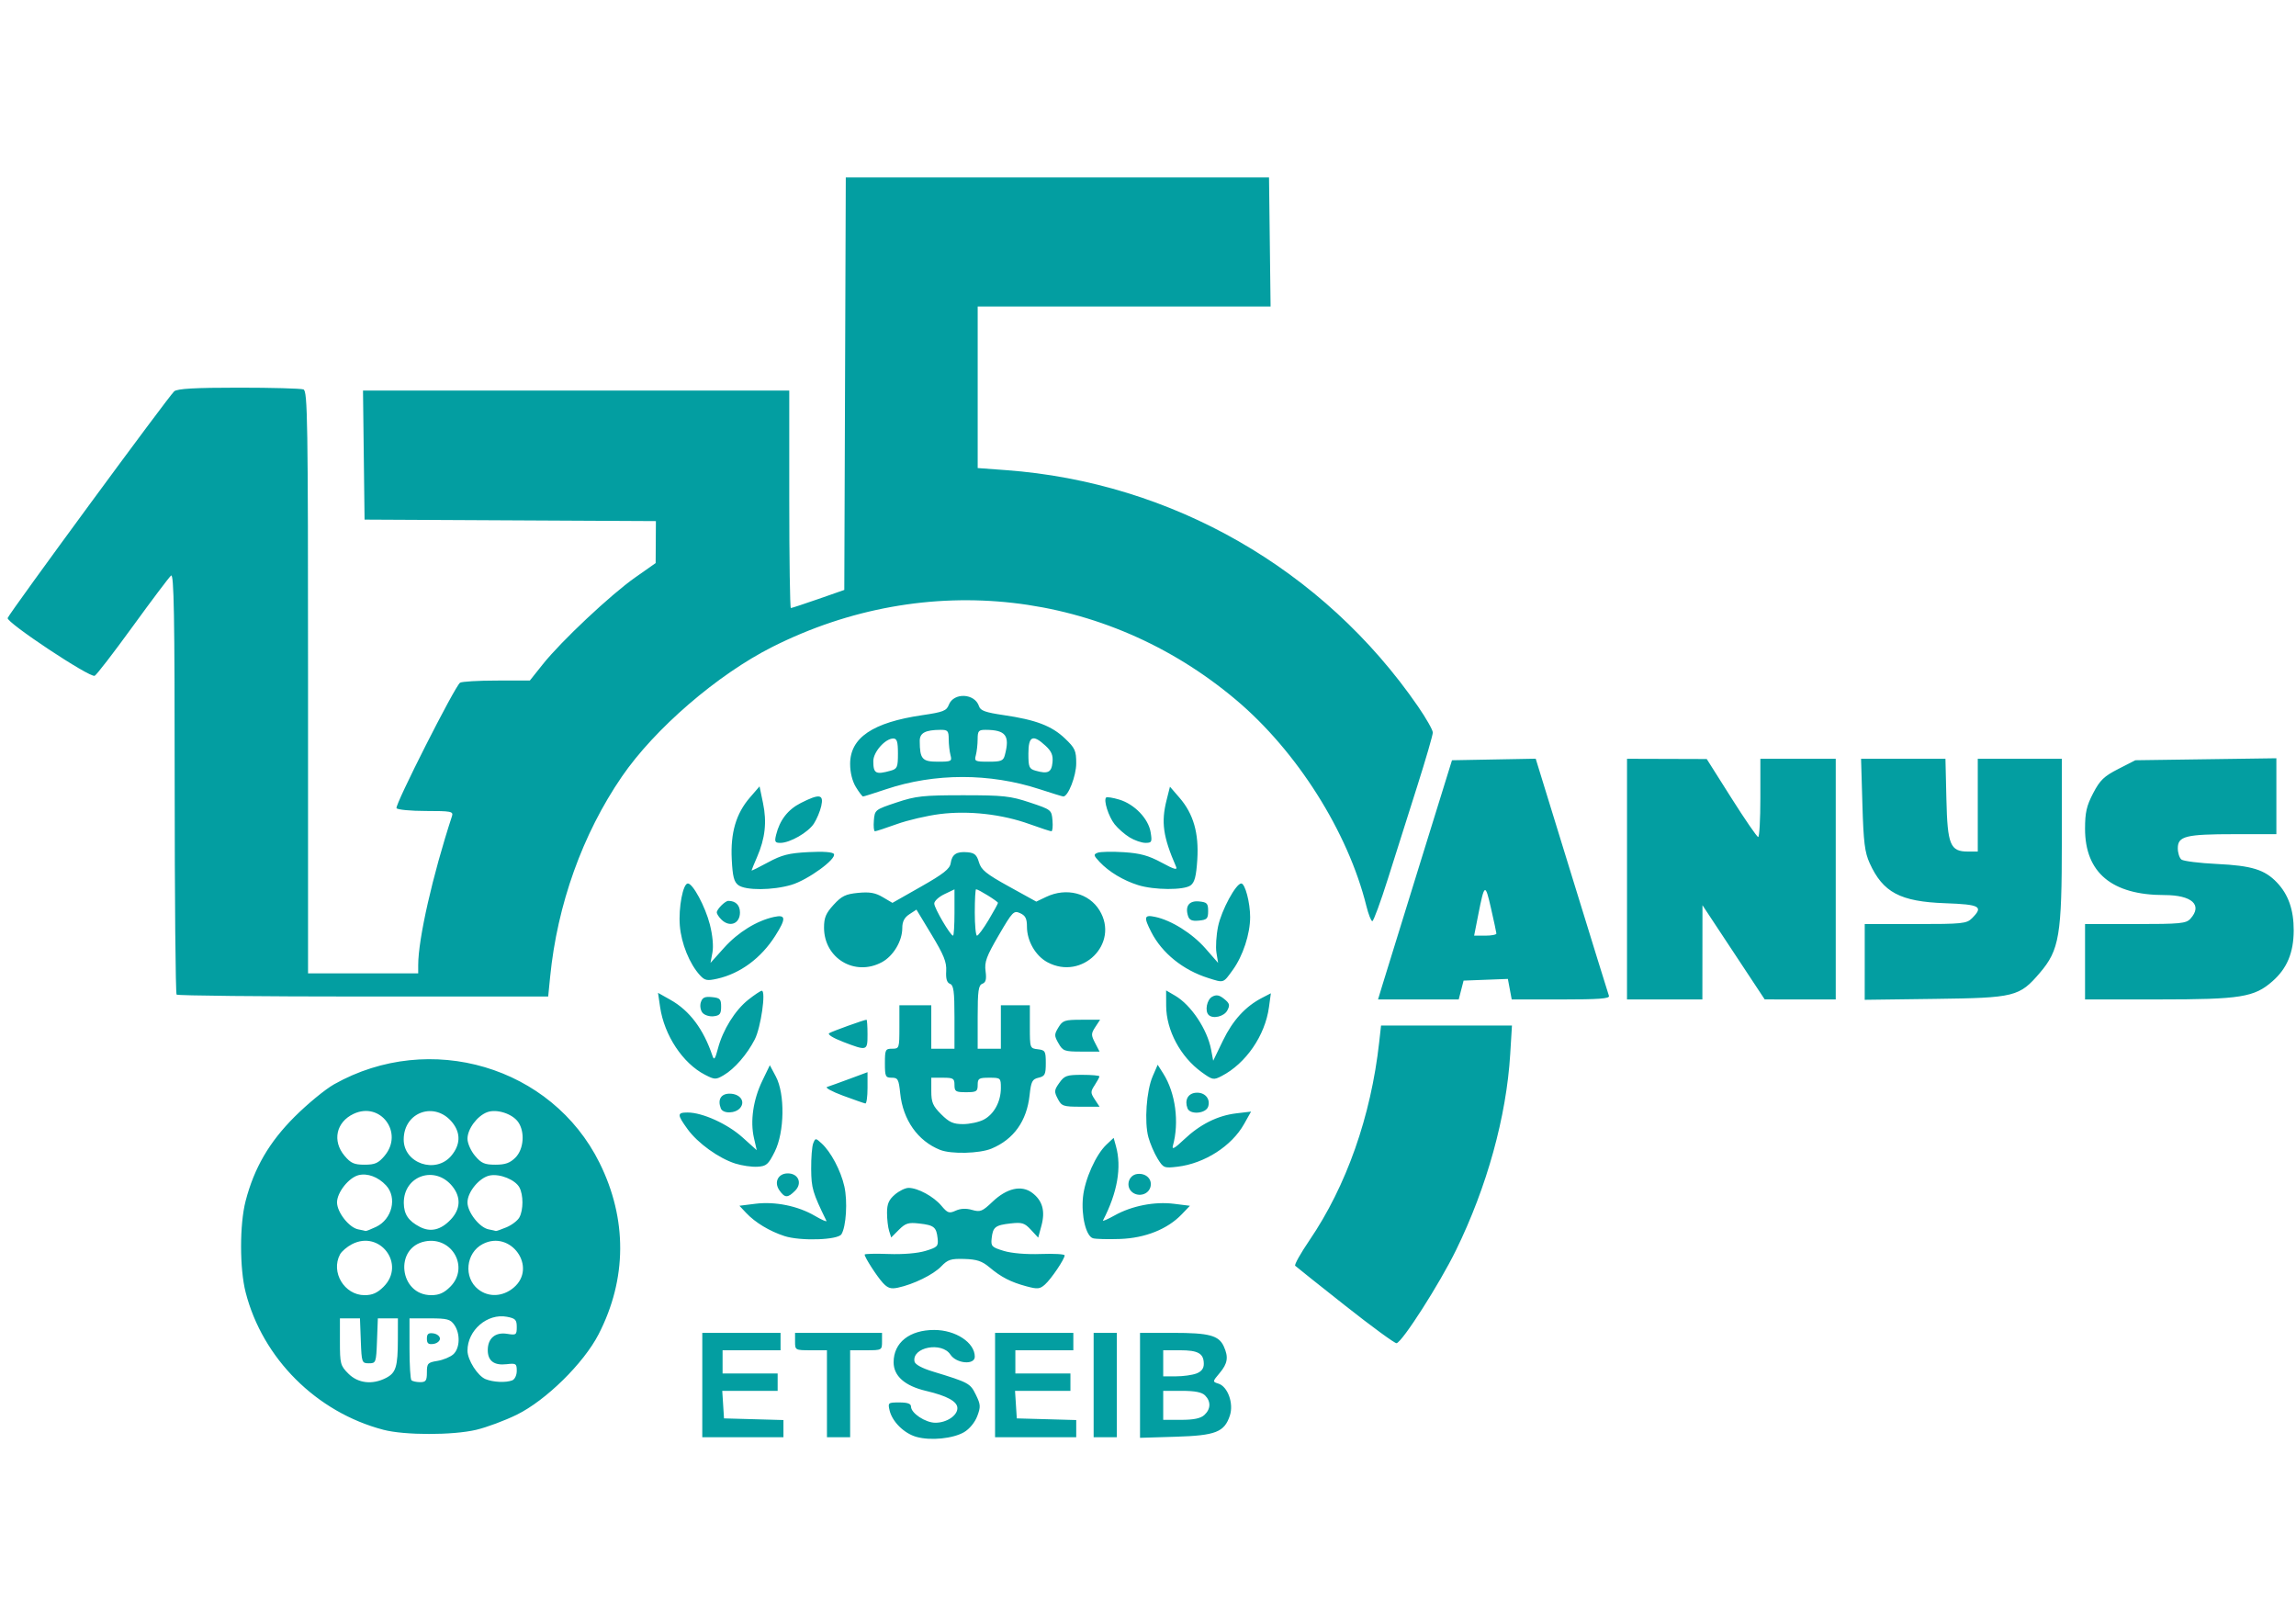
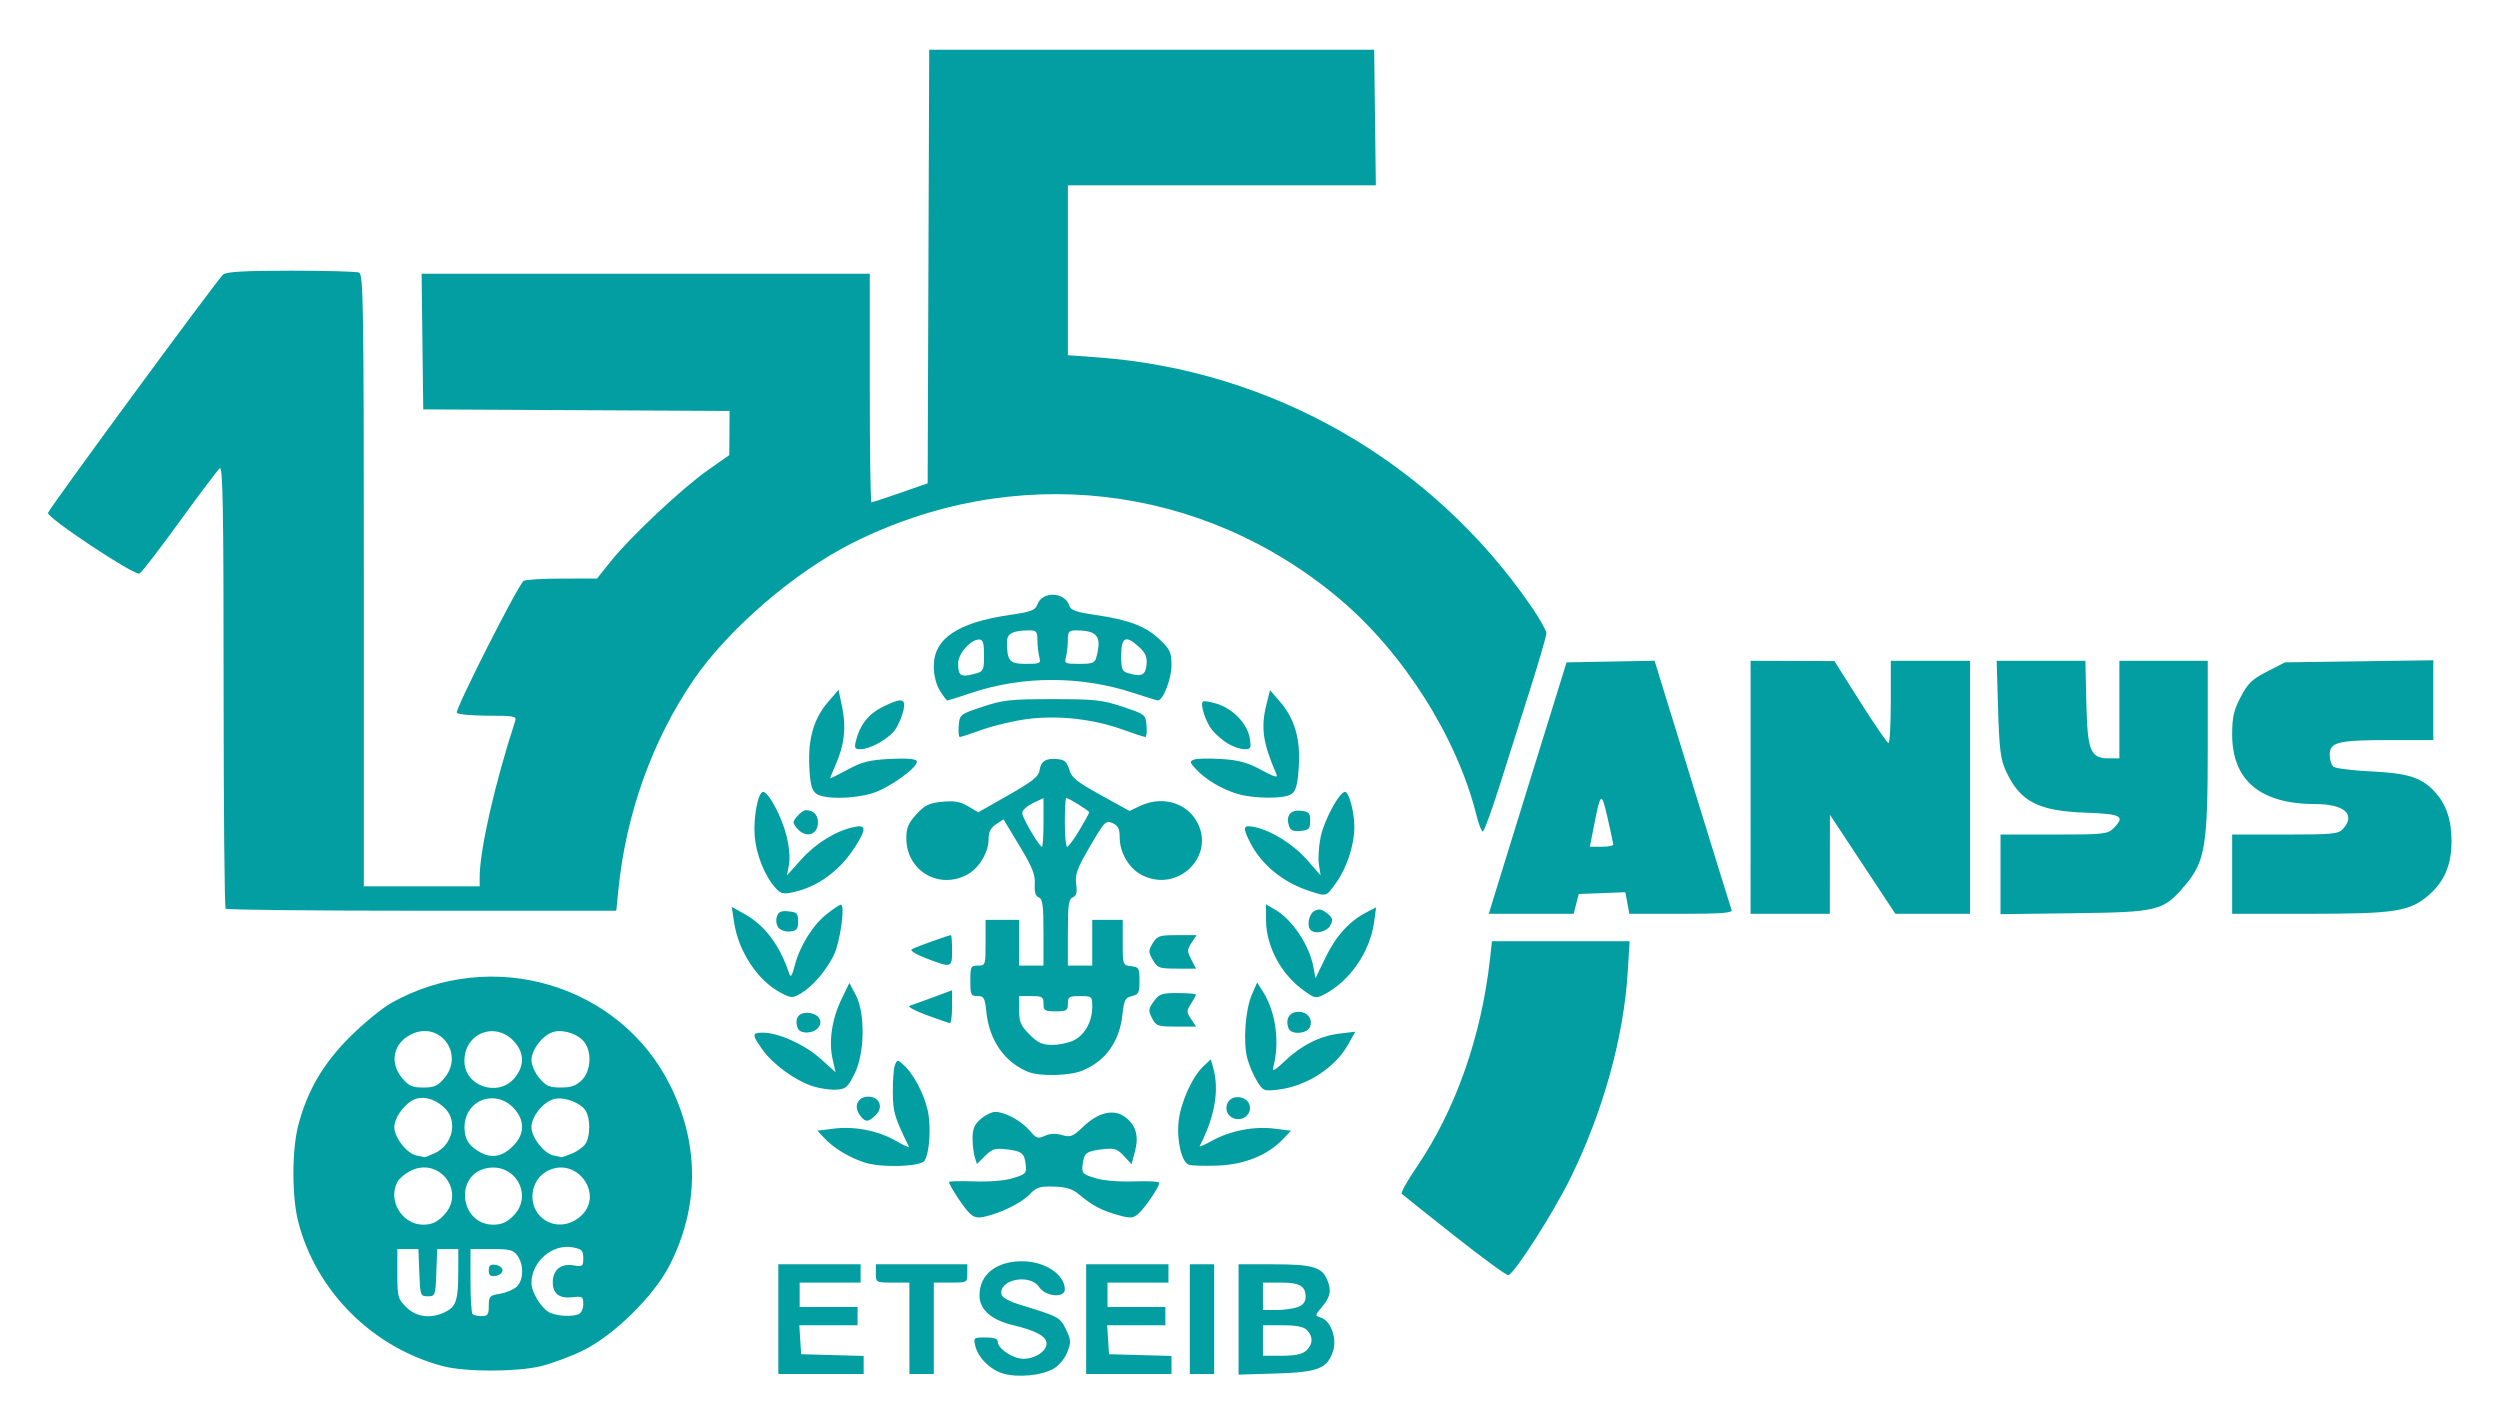
- <svg xmlns="http://www.w3.org/2000/svg" width="297mm" height="210mm" viewBox="0 0 297 210" version="1.1" id="svg1" xml:space="preserve">
+ <svg xmlns="http://www.w3.org/2000/svg" viewBox="-4.915 16.835 307.58 175.33" version="1.1" id="svg1" xml:space="preserve">
  <defs id="defs1">
    <clipPath clipPathUnits="userSpaceOnUse" id="clipPath84">
      <path d="M -2409.45,5669.29 H -2.2500001e-4 V -2.5000001e-5 H -2409.45 Z" id="path84" />
    </clipPath>
  </defs>
  <g id="layer1">
    <path style="fill:#039ea1;fill-opacity:1;stroke-width:1.417" d="m 118.545,185.839 c -1.593,-0.449 -3.128,-1.962 -3.472,-3.424 -0.234,-0.994 -0.189,-1.031 1.264,-1.031 1.056,0 1.507,0.16 1.507,0.535 0,0.853 1.868,2.09 3.155,2.09 1.452,0 2.845,-0.924 2.845,-1.887 0,-0.86 -1.325,-1.589 -4.053,-2.231 -2.751,-0.647 -4.197,-1.924 -4.197,-3.707 0,-2.54 2.056,-4.175 5.25,-4.175 2.775,0 5.25,1.631 5.25,3.458 0,1.107 -2.384,0.902 -3.153,-0.271 -1.117,-1.704 -4.988,-0.963 -4.647,0.889 0.071,0.383 0.95,0.866 2.362,1.297 4.676,1.427 4.845,1.518 5.573,3 0.625,1.274 0.644,1.565 0.178,2.79 -0.303,0.797 -1.01,1.653 -1.693,2.053 -1.438,0.84 -4.341,1.129 -6.169,0.613 z M 90.845,179.134 v -6.75 h 5.062 5.062 v 1.125 1.125 h -3.75 -3.75 v 1.5 1.5 h 3.562 3.562 v 1.125 1.125 h -3.583 -3.583 l 0.114,1.781 0.114,1.781 3.844,0.107 3.844,0.107 v 1.112 1.112 h -5.25 -5.25 z m 16.124,1.125 v -5.625 h -2.062 c -2.042,0 -2.062,-0.011 -2.062,-1.125 v -1.125 h 5.625 5.625 v 1.125 c 0,1.114 -0.021,1.125 -2.062,1.125 h -2.062 v 5.625 5.625 h -1.5 -1.5 z m 21.749,-1.125 v -6.75 h 5.062 5.062 v 1.125 1.125 h -3.75 -3.75 v 1.5 1.5 h 3.562 3.562 v 1.125 1.125 h -3.583 -3.583 l 0.114,1.781 0.114,1.781 3.844,0.107 3.844,0.107 v 1.112 1.112 h -5.25 -5.25 z m 12.75,0 v -6.75 h 1.5 1.5 v 6.75 6.75 h -1.5 -1.5 z m 6,0.038 v -6.788 h 4.295 c 4.647,0 5.895,0.333 6.539,1.746 0.634,1.391 0.507,2.213 -0.531,3.446 -0.943,1.12 -0.943,1.127 -0.153,1.377 1.204,0.382 1.987,2.567 1.475,4.118 -0.711,2.153 -1.835,2.593 -7.031,2.749 l -4.594,0.139 z m 8.314,3.841 c 0.842,-0.762 0.879,-1.757 0.097,-2.54 -0.413,-0.413 -1.308,-0.589 -3,-0.589 h -2.411 v 1.875 1.875 h 2.314 c 1.627,0 2.518,-0.184 3,-0.621 z m -1.026,-5.37 c 0.652,-0.248 0.962,-0.647 0.962,-1.237 0,-1.357 -0.721,-1.772 -3.075,-1.772 h -2.175 v 1.687 1.687 h 1.663 c 0.915,0 2.096,-0.165 2.625,-0.366 z m -105.16,7.276 c -8.66,-2.266 -15.634,-9.226 -17.823,-17.785 -0.785,-3.07 -0.785,-8.792 -1.65e-4,-11.812 1.112,-4.279 3.056,-7.616 6.351,-10.901 1.669,-1.665 3.963,-3.549 5.097,-4.187 12.391,-6.973 28.15,-2.307 34.333,10.165 3.604,7.27 3.561,15.017 -0.125,22.173 -1.933,3.752 -6.815,8.55 -10.584,10.4 -1.547,0.759 -3.909,1.638 -5.25,1.953 -3.047,0.716 -9.254,0.713 -12,-0.006 z m 0.346,-6.708 c 1.278,-0.661 1.517,-1.443 1.524,-4.984 l 0.005,-2.719 h -1.297 -1.297 l -0.11,2.906 c -0.106,2.821 -0.137,2.906 -1.047,2.906 -0.91,0 -0.941,-0.086 -1.047,-2.906 l -0.11,-2.906 H 45.268 43.971 v 3.029 c 0,2.848 0.066,3.094 1.096,4.125 1.252,1.252 3.109,1.461 4.875,0.549 z m 5.279,-0.716 c 0,-1.162 0.11,-1.281 1.359,-1.484 0.747,-0.121 1.676,-0.507 2.062,-0.857 0.859,-0.778 0.919,-2.671 0.12,-3.812 -0.508,-0.725 -0.922,-0.833 -3.187,-0.833 h -2.604 v 3.875 c 0,2.131 0.113,3.987 0.25,4.125 0.137,0.137 0.644,0.25 1.125,0.25 0.744,0 0.875,-0.19 0.875,-1.263 z m 0,-4.361 c 0,-0.617 0.194,-0.775 0.844,-0.682 0.464,0.066 0.844,0.373 0.844,0.682 0,0.309 -0.38,0.616 -0.844,0.682 -0.649,0.092 -0.844,-0.065 -0.844,-0.682 z m 11.031,5.397 c 0.338,-0.13 0.593,-0.663 0.593,-1.237 0,-0.934 -0.099,-0.998 -1.318,-0.856 -1.61,0.188 -2.432,-0.429 -2.432,-1.824 0,-1.528 0.98,-2.352 2.503,-2.105 1.172,0.19 1.247,0.137 1.247,-0.882 0,-0.937 -0.174,-1.117 -1.276,-1.324 -2.525,-0.474 -5.102,1.744 -5.097,4.387 0.002,1.202 1.319,3.27 2.345,3.682 0.999,0.402 2.608,0.476 3.436,0.158 z M 49.625,166.413 c 2.884,-2.884 -0.464,-7.374 -4.097,-5.495 -0.638,0.33 -1.333,0.924 -1.546,1.321 -1.227,2.292 0.569,5.271 3.176,5.271 1.014,0 1.655,-0.285 2.466,-1.096 z m 8.625,0 c 2.481,-2.481 0.251,-6.516 -3.239,-5.862 -4.065,0.763 -3.377,6.958 0.773,6.958 1.014,0 1.655,-0.285 2.466,-1.096 z m 8.192,0.125 c 3.116,-2.622 -0.357,-7.525 -3.998,-5.642 -2.193,1.134 -2.511,4.341 -0.581,5.859 1.341,1.055 3.171,0.969 4.579,-0.216 z m -17.798,-7.859 c 2.085,-0.99 2.76,-3.795 1.291,-5.372 -1.017,-1.092 -2.406,-1.608 -3.554,-1.32 -1.267,0.318 -2.785,2.238 -2.785,3.522 0,1.271 1.558,3.26 2.731,3.487 0.457,0.088 0.89,0.184 0.962,0.212 0.072,0.028 0.681,-0.21 1.354,-0.529 z m 9.671,-0.961 c 1.252,-1.33 1.335,-2.845 0.232,-4.248 -2.222,-2.825 -6.348,-1.439 -6.314,2.12 0.014,1.453 0.597,2.321 2.072,3.086 1.394,0.723 2.726,0.405 4.01,-0.959 z m 7.2,1.011 c 0.699,-0.292 1.453,-0.871 1.675,-1.288 0.52,-0.971 0.52,-2.891 0,-3.863 -0.532,-0.994 -2.516,-1.801 -3.818,-1.552 -1.346,0.257 -2.902,2.125 -2.902,3.484 0,1.271 1.558,3.26 2.731,3.487 0.457,0.088 0.879,0.184 0.937,0.212 0.058,0.028 0.677,-0.188 1.376,-0.48 z m -15.765,-9.248 c 2.507,-2.98 -0.534,-7.071 -4.025,-5.415 -2.248,1.067 -2.769,3.501 -1.158,5.415 0.808,0.961 1.242,1.154 2.592,1.154 1.349,0 1.783,-0.193 2.592,-1.154 z m 8.625,0 c 1.18,-1.403 1.241,-2.902 0.172,-4.261 -2.236,-2.843 -6.326,-1.444 -6.326,2.163 0,3.081 4.14,4.492 6.154,2.098 z m 8.3,0.233 c 1.078,-1.078 1.251,-3.315 0.357,-4.592 -0.762,-1.088 -2.808,-1.737 -4.02,-1.276 -1.295,0.492 -2.541,2.177 -2.541,3.436 0,0.578 0.434,1.562 0.971,2.199 0.817,0.971 1.236,1.154 2.642,1.154 1.274,0 1.89,-0.219 2.592,-0.92 z m 107.352,19.162 c -3.439,-2.714 -6.358,-5.041 -6.488,-5.171 -0.13,-0.13 0.695,-1.603 1.834,-3.275 4.792,-7.037 7.968,-16.051 9.033,-25.64 l 0.24,-2.156 h 8.467 8.467 l -0.226,3.706 c -0.492,8.077 -3.008,17.173 -7.014,25.356 -2.127,4.345 -6.921,11.845 -7.687,12.026 -0.205,0.049 -3.187,-2.132 -6.626,-4.846 z m -59.816,-2.949 c -0.777,-0.844 -2.362,-3.304 -2.365,-3.669 -7.9e-4,-0.103 1.391,-0.136 3.092,-0.074 1.872,0.069 3.76,-0.089 4.781,-0.4 1.55,-0.471 1.678,-0.603 1.568,-1.613 -0.159,-1.468 -0.464,-1.715 -2.383,-1.931 -1.398,-0.158 -1.772,-0.042 -2.626,0.812 l -0.996,0.996 -0.27,-0.851 c -0.149,-0.468 -0.27,-1.521 -0.27,-2.339 0,-1.15 0.229,-1.685 1.01,-2.356 0.555,-0.478 1.354,-0.868 1.776,-0.868 1.194,0 3.234,1.106 4.236,2.297 0.813,0.966 1.013,1.036 1.863,0.649 0.633,-0.288 1.345,-0.32 2.123,-0.096 1.053,0.304 1.319,0.198 2.63,-1.051 1.854,-1.765 3.751,-2.197 5.13,-1.168 1.336,0.997 1.72,2.346 1.208,4.246 l -0.42,1.558 -0.94,-1.014 c -0.825,-0.89 -1.146,-0.99 -2.635,-0.823 -1.987,0.224 -2.289,0.463 -2.448,1.939 -0.11,1.011 0.018,1.142 1.568,1.613 1.021,0.31 2.909,0.468 4.781,0.4 1.702,-0.062 3.094,0.017 3.094,0.175 -8e-5,0.48 -1.726,3.04 -2.539,3.767 -0.668,0.597 -0.961,0.627 -2.392,0.242 -2.046,-0.55 -3.276,-1.183 -4.805,-2.469 -0.948,-0.798 -1.629,-1.024 -3.226,-1.072 -1.76,-0.053 -2.153,0.074 -3.012,0.97 -1.015,1.059 -3.585,2.318 -5.603,2.745 -0.9,0.19 -1.308,0.06 -1.929,-0.615 z m -12.745,-6.065 c -1.916,-0.622 -3.783,-1.75 -4.945,-2.987 l -0.873,-0.929 2.062,-0.258 c 2.557,-0.32 5.512,0.28 7.702,1.564 0.906,0.531 1.576,0.82 1.489,0.642 -1.783,-3.647 -1.949,-4.209 -1.971,-6.698 -0.013,-1.444 0.107,-2.943 0.265,-3.332 0.283,-0.693 0.304,-0.693 1.069,-4.6e-4 1.208,1.094 2.493,3.517 2.959,5.583 0.433,1.917 0.233,5.195 -0.378,6.182 -0.466,0.754 -5.308,0.907 -7.381,0.234 z m 39.916,0.286 c -0.9,-0.266 -1.539,-2.909 -1.29,-5.339 0.235,-2.291 1.668,-5.488 3.037,-6.774 l 0.927,-0.87 0.3,1.079 c 0.759,2.728 0.185,6.017 -1.677,9.599 -0.077,0.149 0.595,-0.141 1.493,-0.643 2.225,-1.244 5.174,-1.823 7.684,-1.509 l 2.066,0.258 -1.059,1.106 c -1.836,1.917 -4.723,3.071 -7.967,3.185 -1.575,0.056 -3.156,0.015 -3.513,-0.091 z m -40.561,-6.197 c -0.735,-1.05 -0.169,-2.192 1.086,-2.192 1.37,0 1.909,1.278 0.946,2.241 -0.963,0.963 -1.329,0.954 -2.032,-0.049 z m 45.691,0.279 c -0.964,-0.705 -0.566,-2.259 0.613,-2.396 1.16,-0.135 1.994,0.733 1.674,1.742 -0.289,0.91 -1.474,1.249 -2.287,0.654 z m -51.394,-3.743 c -2.15,-0.685 -4.864,-2.639 -6.17,-4.441 -1.378,-1.902 -1.377,-2.161 0.007,-2.161 1.905,0 5.148,1.469 7.081,3.206 l 1.853,1.666 -0.364,-1.592 c -0.498,-2.176 -0.093,-4.944 1.078,-7.369 l 0.979,-2.027 0.78,1.464 c 1.196,2.245 1.124,7.181 -0.142,9.714 -0.838,1.675 -1.077,1.883 -2.25,1.952 -0.722,0.043 -2.005,-0.143 -2.851,-0.413 z m 54.619,-0.646 c -0.428,-0.697 -0.963,-1.939 -1.187,-2.76 -0.539,-1.97 -0.254,-6.01 0.555,-7.878 l 0.648,-1.495 0.72,1.137 c 1.589,2.51 2.094,6.303 1.245,9.353 -0.149,0.536 0.257,0.307 1.426,-0.805 2.072,-1.97 4.35,-3.112 6.78,-3.4 l 1.906,-0.226 -0.901,1.607 c -1.597,2.85 -5.117,5.107 -8.608,5.52 -1.739,0.206 -1.835,0.167 -2.585,-1.054 z m -28.133,-1.123 c -2.883,-1.15 -4.803,-3.874 -5.158,-7.318 -0.187,-1.808 -0.299,-2.015 -1.093,-2.015 -0.812,0 -0.885,-0.155 -0.885,-1.875 0,-1.75 0.062,-1.875 0.937,-1.875 0.917,0 0.937,-0.062 0.937,-2.812 v -2.812 h 2.062 2.062 v 2.812 2.812 h 1.5 1.5 v -4.085 c 0,-3.334 -0.106,-4.126 -0.578,-4.307 -0.404,-0.155 -0.553,-0.653 -0.493,-1.655 0.068,-1.15 -0.304,-2.077 -1.881,-4.688 l -1.966,-3.254 -0.916,0.6 c -0.65,0.426 -0.916,0.943 -0.916,1.781 0,1.686 -1.161,3.624 -2.648,4.422 -3.499,1.876 -7.472,-0.503 -7.475,-4.476 -0.001,-1.289 0.24,-1.862 1.241,-2.954 1.042,-1.138 1.552,-1.385 3.172,-1.541 1.487,-0.143 2.218,-0.016 3.183,0.554 l 1.253,0.739 3.697,-2.099 c 2.898,-1.645 3.727,-2.299 3.834,-3.021 0.173,-1.166 0.76,-1.55 2.181,-1.426 0.905,0.079 1.194,0.331 1.476,1.289 0.293,0.995 0.935,1.514 3.885,3.143 l 3.534,1.952 1.284,-0.612 c 2.602,-1.241 5.528,-0.499 6.899,1.75 2.611,4.282 -2.248,9.113 -6.742,6.703 -1.538,-0.825 -2.648,-2.749 -2.648,-4.592 0,-1.053 -0.194,-1.44 -0.877,-1.751 -0.827,-0.377 -0.984,-0.216 -2.769,2.846 -1.6,2.743 -1.864,3.462 -1.708,4.648 0.14,1.06 0.038,1.459 -0.418,1.634 -0.503,0.193 -0.603,0.909 -0.603,4.316 v 4.085 h 1.5 1.5 v -2.812 -2.812 h 1.875 1.875 v 2.787 c 0,2.762 0.01,2.789 1.031,2.906 0.953,0.11 1.031,0.246 1.031,1.789 0,1.473 -0.111,1.697 -0.937,1.891 -0.82,0.193 -0.965,0.476 -1.16,2.267 -0.363,3.34 -2.046,5.7 -4.922,6.901 -1.547,0.646 -5.223,0.737 -6.657,0.165 z m 5.626,-3.901 c 1.348,-0.697 2.238,-2.327 2.238,-4.1 0,-1.303 -0.032,-1.331 -1.5,-1.331 -1.35,0 -1.5,0.094 -1.5,0.937 0,0.844 -0.15,0.937 -1.5,0.937 -1.35,0 -1.5,-0.094 -1.5,-0.937 0,-0.844 -0.15,-0.937 -1.5,-0.937 h -1.5 v 1.725 c 0,1.462 0.195,1.919 1.275,3 1.04,1.04 1.561,1.275 2.831,1.275 0.856,0 2.051,-0.256 2.656,-0.569 z m -3.762,-26.799 v -2.994 l -1.312,0.626 c -0.722,0.344 -1.309,0.89 -1.305,1.213 0.007,0.596 2.089,4.149 2.431,4.149 0.103,0 0.187,-1.347 0.187,-2.994 z m 4.412,0.967 c 0.667,-1.115 1.213,-2.111 1.213,-2.213 0,-0.189 -2.53,-1.76 -2.834,-1.76 -0.091,0 -0.166,1.35 -0.166,3 0,1.65 0.129,3 0.287,3 0.158,0 0.833,-0.912 1.5,-2.027 z m -34.642,24.361 c -0.434,-1.13 0.025,-1.897 1.133,-1.897 1.345,0 2.083,0.99 1.374,1.844 -0.616,0.742 -2.229,0.776 -2.507,0.053 z m 60.373,0 c -0.398,-1.038 0.035,-1.895 1.016,-2.01 1.175,-0.137 1.989,0.738 1.658,1.782 -0.29,0.915 -2.343,1.09 -2.674,0.227 z m -16.782,-1.235 c -0.485,-0.926 -0.466,-1.126 0.201,-2.062 0.664,-0.933 0.961,-1.037 2.963,-1.037 1.223,0 2.224,0.09 2.224,0.201 0,0.11 -0.273,0.617 -0.606,1.125 -0.558,0.852 -0.557,0.998 0.008,1.862 l 0.614,0.937 h -2.434 c -2.271,0 -2.47,-0.069 -2.971,-1.025 z m -27.777,-0.402 c -1.432,-0.529 -2.36,-1.038 -2.062,-1.13 0.298,-0.093 1.596,-0.56 2.885,-1.039 l 2.344,-0.87 v 2.046 c 0,1.125 -0.127,2.025 -0.281,2 -0.155,-0.025 -1.453,-0.478 -2.885,-1.007 z m -17.861,-2.708 c -2.866,-1.474 -5.267,-5.097 -5.804,-8.76 l -0.269,-1.834 1.593,0.896 c 2.497,1.403 4.291,3.794 5.458,7.271 0.199,0.594 0.345,0.393 0.7,-0.964 0.632,-2.414 2.213,-4.953 3.929,-6.313 0.806,-0.638 1.591,-1.16 1.744,-1.16 0.562,0 -0.119,4.748 -0.902,6.282 -0.992,1.944 -2.633,3.832 -4.042,4.651 -1.002,0.582 -1.151,0.578 -2.408,-0.069 z m 64.24,-0.342 c -2.739,-1.984 -4.568,-5.408 -4.581,-8.574 l -0.008,-1.99 1.161,0.677 c 2.071,1.208 4.17,4.356 4.665,6.998 l 0.266,1.419 1.262,-2.609 c 1.266,-2.616 2.911,-4.416 5.051,-5.522 l 1.146,-0.593 -0.246,1.805 c -0.499,3.661 -2.985,7.276 -6.119,8.897 -1.056,0.546 -1.175,0.523 -2.598,-0.508 z m -18.51,-3.721 c -0.559,-0.982 -0.559,-1.15 -0.007,-2.06 0.549,-0.905 0.809,-0.991 2.995,-0.991 h 2.394 l -0.615,0.938 c -0.559,0.854 -0.562,1.04 -0.033,2.062 l 0.581,1.124 -2.353,-0.003 c -2.194,-0.003 -2.394,-0.075 -2.961,-1.072 z m -27.867,-0.193 c -1.308,-0.501 -2.046,-0.964 -1.788,-1.123 0.405,-0.25 4.532,-1.735 4.823,-1.735 0.071,0 0.129,0.844 0.129,1.875 0,2.17 -0.037,2.181 -3.164,0.984 z m -18.18,-3.759 c -0.264,-0.318 -0.358,-0.907 -0.217,-1.353 0.197,-0.621 0.504,-0.765 1.437,-0.674 1.043,0.101 1.187,0.251 1.187,1.24 0,0.931 -0.167,1.144 -0.97,1.238 -0.533,0.062 -1.18,-0.141 -1.437,-0.451 z m 65.467,0.276 c -0.515,-0.515 -0.224,-1.987 0.465,-2.356 0.543,-0.291 0.916,-0.22 1.55,0.293 0.71,0.575 0.769,0.798 0.397,1.495 -0.419,0.782 -1.858,1.122 -2.412,0.569 z m 22.455,-3.781 c 0.297,-0.98 2.45,-7.94 4.783,-15.468 l 4.243,-13.687 5.415,-0.1 5.415,-0.1 4.651,15.1 c 2.558,8.305 4.727,15.311 4.821,15.569 0.132,0.363 -1.263,0.469 -6.202,0.469 h -6.373 l -0.249,-1.328 -0.249,-1.328 -2.864,0.109 -2.864,0.109 -0.315,1.219 -0.315,1.219 h -5.219 -5.219 z m 14.772,-6.75 c -0.011,-0.155 -0.328,-1.631 -0.704,-3.281 -0.741,-3.261 -0.843,-3.209 -1.642,0.844 l -0.536,2.719 h 1.451 c 0.798,0 1.441,-0.127 1.43,-0.281 z m 16.896,-7.031 V 98.136 l 5.156,0.016 5.156,0.016 3.187,5.04 c 1.753,2.772 3.314,5.043 3.469,5.046 0.155,0.003 0.281,-2.272 0.281,-5.056 v -5.062 h 4.875 4.875 v 15.562 15.562 l -4.594,-0.001 -4.594,-0.001 -4.026,-6.092 -4.026,-6.092 -0.006,6.094 -0.006,6.094 h -4.875 -4.875 z m 30.749,10.711 v -4.899 h 6.562 c 6.062,0 6.619,-0.057 7.312,-0.75 1.523,-1.523 1.058,-1.783 -3.469,-1.945 -5.816,-0.208 -8.044,-1.39 -9.766,-5.18 -0.636,-1.4 -0.796,-2.694 -0.94,-7.594 l -0.174,-5.906 h 5.458 5.458 l 0.122,5.212 c 0.139,5.937 0.491,6.788 2.805,6.788 h 1.254 v -6 -6 h 5.437 5.437 v 10.648 c 0,12.186 -0.317,14.084 -2.844,17.036 -2.647,3.093 -3.225,3.236 -13.562,3.37 l -9.093,0.118 z m 28.499,-0.024 v -4.875 h 6.504 c 5.825,0 6.569,-0.072 7.125,-0.686 1.612,-1.781 0.2,-3.064 -3.372,-3.064 -6.782,0 -10.257,-2.903 -10.257,-8.567 0,-2.115 0.195,-2.97 1.049,-4.606 0.882,-1.689 1.4,-2.188 3.254,-3.136 l 2.204,-1.128 9.121,-0.128 9.121,-0.128 v 4.909 4.909 h -5.413 c -6.309,0 -7.337,0.255 -7.337,1.82 0,0.599 0.211,1.256 0.469,1.461 0.258,0.205 2.325,0.463 4.594,0.572 4.512,0.218 6.175,0.732 7.761,2.397 1.484,1.558 2.177,3.543 2.168,6.206 -0.01,2.87 -0.864,4.914 -2.74,6.561 -2.367,2.078 -4.109,2.357 -14.757,2.357 h -9.494 z m -246.867,4.25 c -0.137,-0.137 -0.25,-12.477 -0.25,-27.42 0,-21.696 -0.094,-27.091 -0.469,-26.776 -0.258,0.217 -2.494,3.184 -4.969,6.595 -2.475,3.411 -4.685,6.276 -4.911,6.368 C 11.595,87.667 0.777,80.487 0.991,79.93 1.278,79.183 21.888,51.136 22.539,50.607 c 0.42,-0.341 2.688,-0.469 8.349,-0.469 4.275,0 8.039,0.102 8.366,0.228 0.535,0.205 0.593,3.891 0.593,37.874 v 37.646 h 7.125 7.125 v -1.078 c 0,-3.381 1.859,-11.573 4.373,-19.265 0.194,-0.594 -0.125,-0.656 -3.37,-0.656 -1.971,0 -3.685,-0.164 -3.809,-0.363 -0.24,-0.389 7.546,-15.762 8.218,-16.224 0.22,-0.152 2.342,-0.278 4.716,-0.281 l 4.316,-0.006 1.683,-2.111 c 2.376,-2.98 8.764,-8.982 11.92,-11.201 l 2.668,-1.875 0.016,-2.715 0.016,-2.715 -18.843,-0.097 -18.843,-0.097 -0.101,-8.343 -0.101,-8.343 H 74.526 102.095 v 14.062 c 0,7.734 0.093,14.062 0.206,14.062 0.113,0 1.715,-0.527 3.56,-1.171 l 3.354,-1.171 0.096,-26.672 0.096,-26.672 h 27.374 27.374 l 0.101,8.343 0.101,8.343 H 145.413 126.469 v 10.448 10.448 l 3.656,0.268 c 21.482,1.574 41.072,12.809 53.307,30.57 1.05,1.525 1.91,3.04 1.91,3.367 0,0.327 -0.91,3.461 -2.023,6.964 -1.112,3.503 -2.809,8.859 -3.77,11.901 -0.961,3.042 -1.875,5.531 -2.031,5.531 -0.156,0 -0.504,-0.886 -0.773,-1.969 -2.379,-9.582 -8.983,-20.021 -16.867,-26.66 -16.924,-14.251 -40.022,-16.885 -59.97,-6.84 -7.088,3.569 -15.224,10.582 -19.472,16.784 -5.088,7.428 -8.347,16.53 -9.275,25.903 l -0.251,2.531 H 47.004 c -13.149,0 -24.019,-0.113 -24.157,-0.25 z m 67.688,-2.514 c -1.339,-1.464 -2.412,-4.116 -2.594,-6.412 -0.185,-2.329 0.41,-5.448 1.039,-5.448 0.65,0 2.252,2.984 2.846,5.303 0.355,1.386 0.487,2.816 0.334,3.629 l -0.252,1.342 1.772,-1.971 c 1.795,-1.996 4.226,-3.495 6.446,-3.975 1.553,-0.336 1.587,0.194 0.16,2.441 -1.837,2.892 -4.525,4.88 -7.503,5.549 -1.319,0.296 -1.611,0.237 -2.247,-0.458 z m 65.745,0.364 c -3.249,-1.028 -5.956,-3.211 -7.349,-5.929 -1.011,-1.972 -0.933,-2.277 0.505,-1.973 2.096,0.443 4.804,2.144 6.501,4.085 l 1.632,1.865 -0.215,-1.326 c -0.118,-0.729 -0.021,-2.26 0.216,-3.402 0.431,-2.075 2.306,-5.545 2.996,-5.545 0.494,0 1.146,2.462 1.149,4.338 0.003,2.181 -0.934,5.039 -2.247,6.85 -1.258,1.737 -1.119,1.691 -3.189,1.037 z m -62.971,-7.564 c -0.324,-0.324 -0.589,-0.734 -0.589,-0.911 0,-0.415 1.083,-1.5 1.496,-1.5 0.945,0 1.504,0.557 1.504,1.5 0,1.472 -1.342,1.979 -2.411,0.911 z m 60.37,-0.462 c -0.405,-1.277 0.146,-2.001 1.431,-1.876 1.026,0.1 1.171,0.253 1.171,1.239 0,0.989 -0.144,1.139 -1.187,1.24 -0.901,0.087 -1.242,-0.058 -1.415,-0.603 z m -58.16,-3.975 c -0.571,-0.418 -0.748,-1.105 -0.861,-3.347 -0.173,-3.433 0.556,-5.918 2.344,-7.986 l 1.252,-1.448 0.451,2.17 c 0.508,2.448 0.275,4.554 -0.772,6.965 -0.392,0.903 -0.713,1.688 -0.713,1.745 0,0.057 0.964,-0.418 2.142,-1.057 1.766,-0.957 2.679,-1.188 5.2,-1.321 1.939,-0.102 3.149,-0.013 3.306,0.241 0.39,0.63 -3.367,3.361 -5.492,3.992 -2.418,0.718 -5.905,0.741 -6.858,0.044 z m 51.695,-0.014 c -1.908,-0.597 -3.771,-1.718 -4.965,-2.989 -0.8,-0.851 -0.826,-0.977 -0.254,-1.196 0.352,-0.135 1.869,-0.166 3.372,-0.07 2.13,0.137 3.208,0.433 4.887,1.342 1.639,0.888 2.088,1.014 1.877,0.529 -1.68,-3.856 -1.948,-5.739 -1.226,-8.605 l 0.437,-1.737 1.235,1.428 c 1.804,2.087 2.521,4.584 2.301,8.01 -0.139,2.164 -0.342,2.942 -0.868,3.327 -0.871,0.637 -4.707,0.616 -6.796,-0.038 z m -46.822,-6.491 c 0.473,-1.92 1.525,-3.278 3.196,-4.125 2.422,-1.228 2.994,-1.142 2.647,0.397 -0.154,0.682 -0.584,1.705 -0.955,2.272 -0.75,1.144 -3.092,2.488 -4.336,2.488 -0.69,0 -0.769,-0.147 -0.551,-1.031 z m 45.73,0.322 c -0.637,-0.388 -1.511,-1.155 -1.943,-1.704 -0.782,-0.995 -1.45,-3.098 -1.096,-3.452 0.103,-0.103 0.868,0.017 1.701,0.267 1.972,0.591 3.774,2.466 4.059,4.224 0.205,1.26 0.149,1.374 -0.67,1.373 -0.491,-7.7e-4 -1.414,-0.319 -2.051,-0.708 z m -33.082,-2.183 c 0.115,-1.375 0.15,-1.404 2.929,-2.33 2.516,-0.839 3.424,-0.938 8.625,-0.938 5.201,0 6.108,0.099 8.625,0.938 2.779,0.926 2.814,0.955 2.929,2.33 0.064,0.766 6e-5,1.392 -0.142,1.392 -0.142,0 -1.411,-0.416 -2.82,-0.924 -3.571,-1.288 -7.871,-1.77 -11.607,-1.302 -1.658,0.208 -4.168,0.794 -5.576,1.302 -1.409,0.508 -2.677,0.924 -2.82,0.924 -0.142,0 -0.206,-0.626 -0.142,-1.392 z m -2.325,-4.326 c -0.463,-0.759 -0.744,-1.886 -0.744,-2.987 -0.003,-3.397 2.92,-5.373 9.334,-6.311 2.693,-0.394 3.137,-0.566 3.429,-1.332 0.623,-1.638 3.373,-1.51 3.91,0.182 0.179,0.563 0.84,0.799 3.201,1.144 4.147,0.606 6.202,1.389 7.907,3.011 1.317,1.253 1.467,1.583 1.465,3.235 -0.001,1.615 -1.04,4.277 -1.669,4.277 -0.1,0 -1.489,-0.427 -3.088,-0.949 -6.432,-2.1 -13.567,-2.094 -19.851,0.015 -1.529,0.513 -2.864,0.933 -2.966,0.933 -0.102,0 -0.519,-0.548 -0.928,-1.219 z m 4.504,-2.118 c 0.846,-0.236 0.937,-0.452 0.937,-2.211 0,-1.539 -0.127,-1.95 -0.601,-1.951 -1.039,-0.002 -2.586,1.744 -2.586,2.918 0,1.616 0.308,1.786 2.25,1.244 z m 20.929,-1.069 c 0.09,-0.926 -0.122,-1.433 -0.898,-2.153 -1.646,-1.526 -2.219,-1.266 -2.219,1.009 0,1.758 0.092,1.975 0.937,2.216 1.585,0.451 2.055,0.22 2.18,-1.072 z m -13.193,-0.938 c -0.124,-0.464 -0.228,-1.392 -0.231,-2.062 -0.004,-1.08 -0.123,-1.218 -1.036,-1.214 -1.998,0.01 -2.719,0.394 -2.714,1.445 0.013,2.328 0.315,2.675 2.332,2.675 1.761,0 1.861,-0.051 1.649,-0.844 z m 7.027,0 c 0.679,-2.533 0.126,-3.263 -2.482,-3.276 -0.913,-0.004 -1.032,0.134 -1.036,1.214 -0.003,0.67 -0.107,1.598 -0.231,2.062 -0.212,0.793 -0.113,0.844 1.649,0.844 1.627,0 1.905,-0.111 2.101,-0.844 z" id="path5" />
  </g>
</svg>
